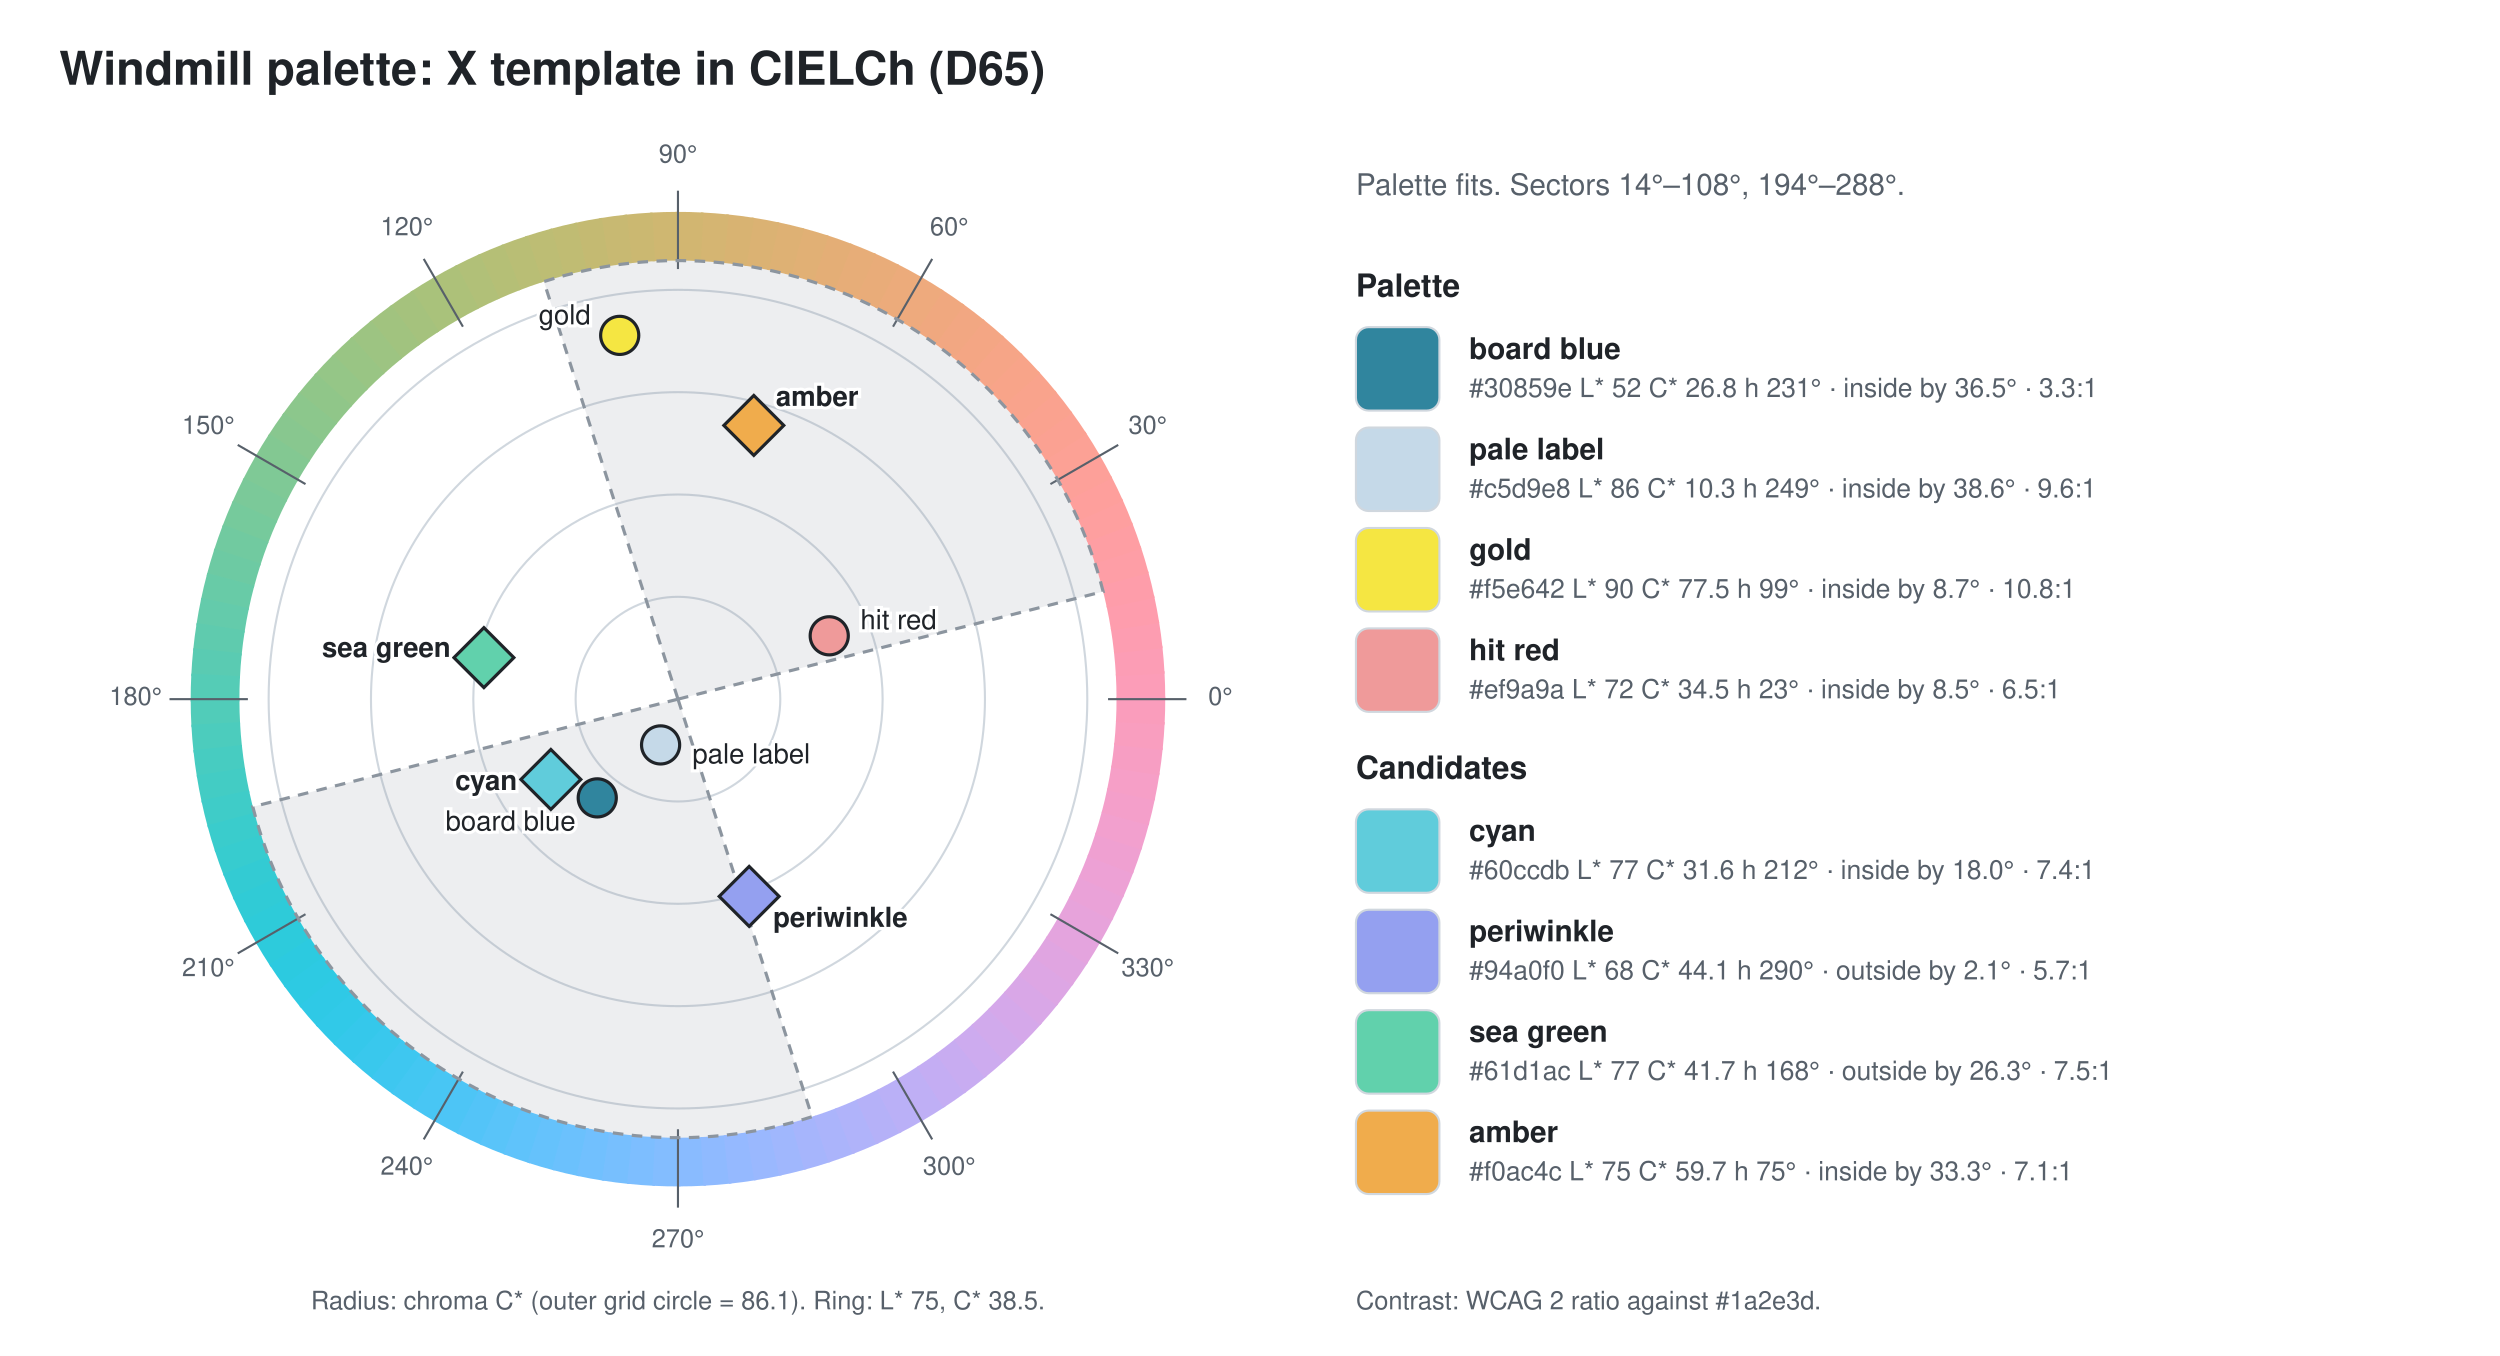
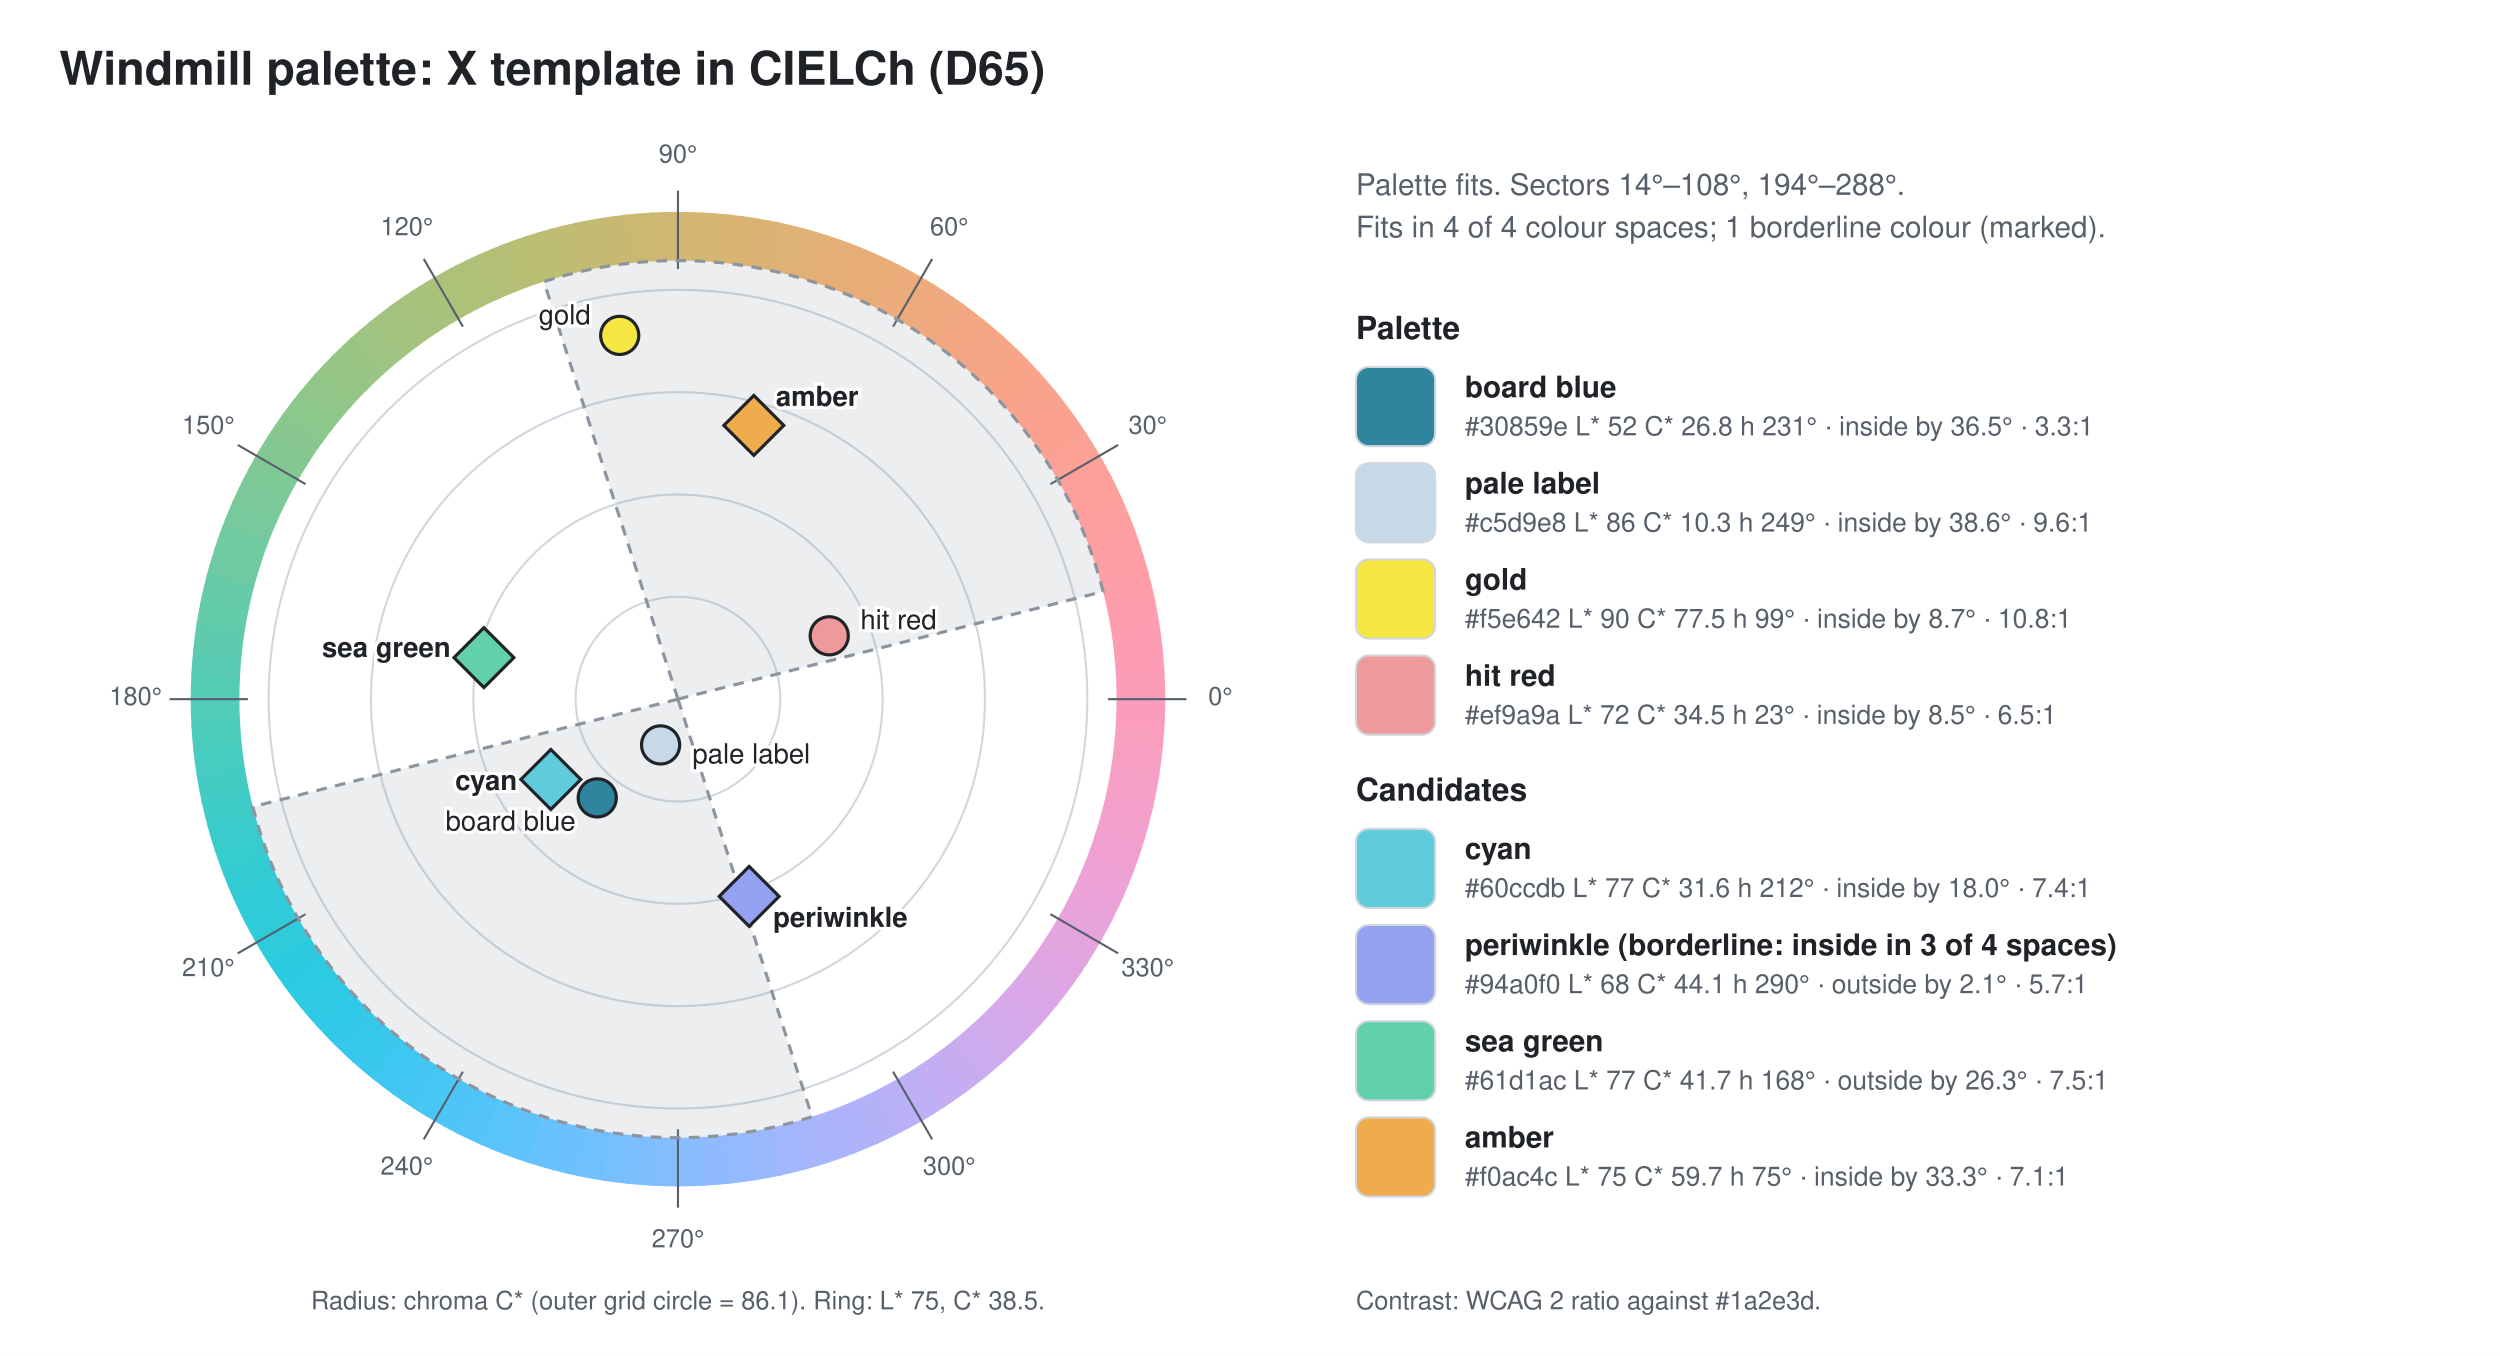
<svg xmlns="http://www.w3.org/2000/svg" width="1180" height="640" viewBox="0 0 1180 640" font-family="-apple-system, 'Segoe UI', Helvetica, Arial, sans-serif">
  <rect width="1180" height="640" fill="#ffffff" />
  <text x="28" y="40" fill="#1f2328" font-size="22" font-weight="600">Windmill palette: X template in CIELCh (D65)</text>
  <g transform="translate(320,330)">
    <path d="M 230.00 -0.00 A 230 230 0 0 0 229.62 -13.24 L 206.66 -11.92 A 207.0 207.0 0 0 1 207.00 -0.00 Z" fill="#fc9db8" />
    <path d="M 229.68 -12.04 A 230 230 0 0 0 228.61 -25.24 L 205.75 -22.72 A 207.0 207.0 0 0 1 206.72 -10.83 Z" fill="#fc9db5" />
    <path d="M 228.74 -24.04 A 230 230 0 0 0 226.98 -37.17 L 204.28 -33.45 A 207.0 207.0 0 0 1 205.87 -21.64 Z" fill="#fd9db1" />
    <path d="M 227.17 -35.98 A 230 230 0 0 0 224.72 -49.00 L 202.25 -44.10 A 207.0 207.0 0 0 1 204.45 -32.38 Z" fill="#fe9dad" />
    <path d="M 224.97 -47.82 A 230 230 0 0 0 221.85 -60.69 L 199.66 -54.62 A 207.0 207.0 0 0 1 202.48 -43.04 Z" fill="#fe9daa" />
    <path d="M 222.16 -59.53 A 230 230 0 0 0 218.37 -72.22 L 196.53 -65.00 A 207.0 207.0 0 0 1 199.95 -53.58 Z" fill="#fe9ea6" />
    <path d="M 218.74 -71.07 A 230 230 0 0 0 214.29 -83.55 L 192.86 -75.19 A 207.0 207.0 0 0 1 196.87 -63.97 Z" fill="#fe9ea3" />
    <path d="M 214.72 -82.42 A 230 230 0 0 0 209.62 -94.65 L 188.66 -85.18 A 207.0 207.0 0 0 1 193.25 -74.18 Z" fill="#fe9f9f" />
    <path d="M 210.12 -93.55 A 230 230 0 0 0 204.38 -105.49 L 183.94 -94.94 A 207.0 207.0 0 0 1 189.10 -84.19 Z" fill="#fe9f9c" />
    <path d="M 204.93 -104.42 A 230 230 0 0 0 198.58 -116.04 L 178.72 -104.44 A 207.0 207.0 0 0 1 184.44 -93.98 Z" fill="#fda099" />
    <path d="M 199.19 -115.00 A 230 230 0 0 0 192.24 -126.28 L 173.01 -113.65 A 207.0 207.0 0 0 1 179.27 -103.50 Z" fill="#fca195" />
    <path d="M 192.89 -125.27 A 230 230 0 0 0 185.36 -136.16 L 166.83 -122.55 A 207.0 207.0 0 0 1 173.60 -112.74 Z" fill="#fba192" />
    <path d="M 186.07 -135.19 A 230 230 0 0 0 177.98 -145.68 L 160.18 -131.11 A 207.0 207.0 0 0 1 167.47 -121.67 Z" fill="#faa28f" />
    <path d="M 178.74 -144.74 A 230 230 0 0 0 170.12 -154.79 L 153.10 -139.31 A 207.0 207.0 0 0 1 160.87 -130.27 Z" fill="#f9a38c" />
    <path d="M 170.92 -153.90 A 230 230 0 0 0 161.78 -163.48 L 145.60 -147.14 A 207.0 207.0 0 0 1 153.83 -138.51 Z" fill="#f8a489" />
    <path d="M 162.63 -162.63 A 230 230 0 0 0 153.00 -171.73 L 137.70 -154.55 A 207.0 207.0 0 0 1 146.37 -146.37 Z" fill="#f6a587" />
    <path d="M 153.90 -170.92 A 230 230 0 0 0 143.81 -179.50 L 129.43 -161.55 A 207.0 207.0 0 0 1 138.51 -153.83 Z" fill="#f4a684" />
    <path d="M 144.74 -178.74 A 230 230 0 0 0 134.21 -186.78 L 120.79 -168.10 A 207.0 207.0 0 0 1 130.27 -160.87 Z" fill="#f2a782" />
    <path d="M 135.19 -186.07 A 230 230 0 0 0 124.26 -193.55 L 111.83 -174.19 A 207.0 207.0 0 0 1 121.67 -167.47 Z" fill="#f0a87f" />
    <path d="M 125.27 -192.89 A 230 230 0 0 0 113.96 -199.79 L 102.56 -179.81 A 207.0 207.0 0 0 1 112.74 -173.60 Z" fill="#eeaa7d" />
    <path d="M 115.00 -199.19 A 230 230 0 0 0 103.34 -205.48 L 93.01 -184.93 A 207.0 207.0 0 0 1 103.50 -179.27 Z" fill="#ecab7b" />
    <path d="M 104.42 -204.93 A 230 230 0 0 0 92.45 -210.60 L 83.20 -189.54 A 207.0 207.0 0 0 1 93.98 -184.44 Z" fill="#e9ac79" />
    <path d="M 93.55 -210.12 A 230 230 0 0 0 81.30 -215.15 L 73.17 -193.64 A 207.0 207.0 0 0 1 84.19 -189.10 Z" fill="#e7ad78" />
    <path d="M 82.42 -214.72 A 230 230 0 0 0 69.93 -219.11 L 62.93 -197.20 A 207.0 207.0 0 0 1 74.18 -193.25 Z" fill="#e4ae76" />
    <path d="M 71.07 -218.74 A 230 230 0 0 0 58.36 -222.47 L 52.53 -200.22 A 207.0 207.0 0 0 1 63.97 -196.87 Z" fill="#e1b075" />
    <path d="M 59.53 -222.16 A 230 230 0 0 0 46.64 -225.22 L 41.98 -202.70 A 207.0 207.0 0 0 1 53.58 -199.95 Z" fill="#deb174" />
    <path d="M 47.82 -224.97 A 230 230 0 0 0 34.79 -227.35 L 31.31 -204.62 A 207.0 207.0 0 0 1 43.04 -202.48 Z" fill="#dbb273" />
    <path d="M 35.98 -227.17 A 230 230 0 0 0 22.84 -228.86 L 20.56 -205.98 A 207.0 207.0 0 0 1 32.38 -204.45 Z" fill="#d8b372" />
    <path d="M 24.04 -228.74 A 230 230 0 0 0 10.83 -229.74 L 9.75 -206.77 A 207.0 207.0 0 0 1 21.64 -205.87 Z" fill="#d5b572" />
    <path d="M 12.04 -229.68 A 230 230 0 0 0 -1.20 -230.00 L -1.08 -207.00 A 207.0 207.0 0 0 1 10.83 -206.72 Z" fill="#d2b671" />
    <path d="M 0.00 -230.00 A 230 230 0 0 0 -13.24 -229.62 L -11.92 -206.66 A 207.0 207.0 0 0 1 0.00 -207.00 Z" fill="#cfb771" />
    <path d="M -12.04 -229.68 A 230 230 0 0 0 -25.24 -228.61 L -22.72 -205.75 A 207.0 207.0 0 0 1 -10.83 -206.72 Z" fill="#cbb871" />
    <path d="M -24.04 -228.74 A 230 230 0 0 0 -37.17 -226.98 L -33.45 -204.28 A 207.0 207.0 0 0 1 -21.64 -205.87 Z" fill="#c8b972" />
    <path d="M -35.98 -227.17 A 230 230 0 0 0 -49.00 -224.72 L -44.10 -202.25 A 207.0 207.0 0 0 1 -32.38 -204.45 Z" fill="#c4ba72" />
    <path d="M -47.82 -224.97 A 230 230 0 0 0 -60.69 -221.85 L -54.62 -199.66 A 207.0 207.0 0 0 1 -43.04 -202.48 Z" fill="#c0bc73" />
    <path d="M -59.53 -222.16 A 230 230 0 0 0 -72.22 -218.37 L -65.00 -196.53 A 207.0 207.0 0 0 1 -53.58 -199.95 Z" fill="#bdbd74" />
    <path d="M -71.07 -218.74 A 230 230 0 0 0 -83.55 -214.29 L -75.19 -192.86 A 207.0 207.0 0 0 1 -63.97 -196.87 Z" fill="#b9be75" />
    <path d="M -82.42 -214.72 A 230 230 0 0 0 -94.65 -209.62 L -85.18 -188.66 A 207.0 207.0 0 0 1 -74.18 -193.25 Z" fill="#b5bf76" />
    <path d="M -93.55 -210.12 A 230 230 0 0 0 -105.49 -204.38 L -94.94 -183.94 A 207.0 207.0 0 0 1 -84.19 -189.10 Z" fill="#b1c078" />
    <path d="M -104.42 -204.93 A 230 230 0 0 0 -116.04 -198.58 L -104.44 -178.72 A 207.0 207.0 0 0 1 -93.98 -184.44 Z" fill="#adc179" />
    <path d="M -115.00 -199.19 A 230 230 0 0 0 -126.28 -192.24 L -113.65 -173.01 A 207.0 207.0 0 0 1 -103.50 -179.27 Z" fill="#a9c27b" />
    <path d="M -125.27 -192.89 A 230 230 0 0 0 -136.16 -185.36 L -122.55 -166.83 A 207.0 207.0 0 0 1 -112.74 -173.60 Z" fill="#a5c27d" />
    <path d="M -135.19 -186.07 A 230 230 0 0 0 -145.68 -177.98 L -131.11 -160.18 A 207.0 207.0 0 0 1 -121.67 -167.47 Z" fill="#a1c37f" />
    <path d="M -144.74 -178.74 A 230 230 0 0 0 -154.79 -170.12 L -139.31 -153.10 A 207.0 207.0 0 0 1 -130.27 -160.87 Z" fill="#9dc482" />
    <path d="M -153.90 -170.92 A 230 230 0 0 0 -163.48 -161.78 L -147.14 -145.60 A 207.0 207.0 0 0 1 -138.51 -153.83 Z" fill="#99c584" />
    <path d="M -162.63 -162.63 A 230 230 0 0 0 -171.73 -153.00 L -154.55 -137.70 A 207.0 207.0 0 0 1 -146.37 -146.37 Z" fill="#95c687" />
    <path d="M -170.92 -153.90 A 230 230 0 0 0 -179.50 -143.81 L -161.55 -129.43 A 207.0 207.0 0 0 1 -153.83 -138.51 Z" fill="#90c689" />
    <path d="M -178.74 -144.74 A 230 230 0 0 0 -186.78 -134.21 L -168.10 -120.79 A 207.0 207.0 0 0 1 -160.87 -130.27 Z" fill="#8cc78c" />
    <path d="M -186.07 -135.19 A 230 230 0 0 0 -193.55 -124.26 L -174.19 -111.83 A 207.0 207.0 0 0 1 -167.47 -121.67 Z" fill="#88c78f" />
    <path d="M -192.89 -125.27 A 230 230 0 0 0 -199.79 -113.96 L -179.81 -102.56 A 207.0 207.0 0 0 1 -173.60 -112.74 Z" fill="#83c892" />
    <path d="M -199.19 -115.00 A 230 230 0 0 0 -205.48 -103.34 L -184.93 -93.01 A 207.0 207.0 0 0 1 -179.27 -103.50 Z" fill="#7fc996" />
    <path d="M -204.93 -104.42 A 230 230 0 0 0 -210.60 -92.45 L -189.54 -83.20 A 207.0 207.0 0 0 1 -184.44 -93.98 Z" fill="#7bc999" />
    <path d="M -210.12 -93.55 A 230 230 0 0 0 -215.15 -81.30 L -193.64 -73.17 A 207.0 207.0 0 0 1 -189.10 -84.19 Z" fill="#76ca9c" />
    <path d="M -214.72 -82.42 A 230 230 0 0 0 -219.11 -69.93 L -197.20 -62.93 A 207.0 207.0 0 0 1 -193.25 -74.18 Z" fill="#71caa0" />
    <path d="M -218.74 -71.07 A 230 230 0 0 0 -222.47 -58.36 L -200.22 -52.53 A 207.0 207.0 0 0 1 -196.87 -63.97 Z" fill="#6dcaa3" />
    <path d="M -222.16 -59.53 A 230 230 0 0 0 -225.22 -46.64 L -202.70 -41.98 A 207.0 207.0 0 0 1 -199.95 -53.58 Z" fill="#68cba7" />
    <path d="M -224.97 -47.82 A 230 230 0 0 0 -227.35 -34.79 L -204.62 -31.31 A 207.0 207.0 0 0 1 -202.48 -43.04 Z" fill="#64cbab" />
    <path d="M -227.17 -35.98 A 230 230 0 0 0 -228.86 -22.84 L -205.98 -20.56 A 207.0 207.0 0 0 1 -204.45 -32.38 Z" fill="#5fcbae" />
    <path d="M -228.74 -24.04 A 230 230 0 0 0 -229.74 -10.83 L -206.77 -9.75 A 207.0 207.0 0 0 1 -205.87 -21.64 Z" fill="#5acbb2" />
    <path d="M -229.68 -12.04 A 230 230 0 0 0 -230.00 1.20 L -207.00 1.08 A 207.0 207.0 0 0 1 -206.72 -10.83 Z" fill="#55ccb6" />
    <path d="M -230.00 -0.00 A 230 230 0 0 0 -229.62 13.24 L -206.66 11.92 A 207.0 207.0 0 0 1 -207.00 -0.00 Z" fill="#51ccb9" />
    <path d="M -229.68 12.04 A 230 230 0 0 0 -228.61 25.24 L -205.75 22.72 A 207.0 207.0 0 0 1 -206.72 10.83 Z" fill="#4cccbd" />
    <path d="M -228.74 24.04 A 230 230 0 0 0 -226.98 37.17 L -204.28 33.45 A 207.0 207.0 0 0 1 -205.87 21.64 Z" fill="#47ccc1" />
    <path d="M -227.17 35.98 A 230 230 0 0 0 -224.72 49.00 L -202.25 44.10 A 207.0 207.0 0 0 1 -204.45 32.38 Z" fill="#43ccc4" />
    <path d="M -224.97 47.82 A 230 230 0 0 0 -221.85 60.69 L -199.66 54.62 A 207.0 207.0 0 0 1 -202.48 43.04 Z" fill="#3fccc8" />
    <path d="M -222.16 59.53 A 230 230 0 0 0 -218.37 72.22 L -196.53 65.00 A 207.0 207.0 0 0 1 -199.95 53.58 Z" fill="#3acccc" />
    <path d="M -218.74 71.07 A 230 230 0 0 0 -214.29 83.55 L -192.86 75.19 A 207.0 207.0 0 0 1 -196.87 63.97 Z" fill="#37cccf" />
    <path d="M -214.72 82.42 A 230 230 0 0 0 -209.62 94.65 L -188.66 85.18 A 207.0 207.0 0 0 1 -193.25 74.18 Z" fill="#33cbd3" />
    <path d="M -210.12 93.55 A 230 230 0 0 0 -204.38 105.49 L -183.94 94.94 A 207.0 207.0 0 0 1 -189.10 84.19 Z" fill="#30cbd6" />
    <path d="M -204.93 104.42 A 230 230 0 0 0 -198.58 116.04 L -178.72 104.44 A 207.0 207.0 0 0 1 -184.44 93.98 Z" fill="#2ecbd9" />
    <path d="M -199.19 115.00 A 230 230 0 0 0 -192.24 126.28 L -173.01 113.65 A 207.0 207.0 0 0 1 -179.27 103.50 Z" fill="#2dcbdc" />
    <path d="M -192.89 125.27 A 230 230 0 0 0 -185.36 136.16 L -166.83 122.55 A 207.0 207.0 0 0 1 -173.60 112.74 Z" fill="#2ccae0" />
    <path d="M -186.07 135.19 A 230 230 0 0 0 -177.98 145.68 L -160.18 131.11 A 207.0 207.0 0 0 1 -167.47 121.67 Z" fill="#2dcae3" />
    <path d="M -178.74 144.74 A 230 230 0 0 0 -170.12 154.79 L -153.10 139.31 A 207.0 207.0 0 0 1 -160.87 130.27 Z" fill="#2fc9e6" />
    <path d="M -170.92 153.90 A 230 230 0 0 0 -161.78 163.48 L -145.60 147.14 A 207.0 207.0 0 0 1 -153.83 138.51 Z" fill="#31c9e8" />
    <path d="M -162.63 162.63 A 230 230 0 0 0 -153.00 171.73 L -137.70 154.55 A 207.0 207.0 0 0 1 -146.37 146.37 Z" fill="#35c8eb" />
    <path d="M -153.90 170.92 A 230 230 0 0 0 -143.81 179.50 L -129.43 161.55 A 207.0 207.0 0 0 1 -138.51 153.83 Z" fill="#39c8ed" />
    <path d="M -144.74 178.74 A 230 230 0 0 0 -134.21 186.78 L -120.79 168.10 A 207.0 207.0 0 0 1 -130.27 160.87 Z" fill="#3ec7f0" />
    <path d="M -135.19 186.07 A 230 230 0 0 0 -124.26 193.55 L -111.83 174.19 A 207.0 207.0 0 0 1 -121.67 167.47 Z" fill="#43c7f2" />
    <path d="M -125.27 192.89 A 230 230 0 0 0 -113.96 199.79 L -102.56 179.81 A 207.0 207.0 0 0 1 -112.74 173.60 Z" fill="#48c6f4" />
    <path d="M -115.00 199.19 A 230 230 0 0 0 -103.34 205.48 L -93.01 184.93 A 207.0 207.0 0 0 1 -103.50 179.27 Z" fill="#4dc5f6" />
    <path d="M -104.42 204.93 A 230 230 0 0 0 -92.45 210.60 L -83.20 189.54 A 207.0 207.0 0 0 1 -93.98 184.44 Z" fill="#53c4f8" />
    <path d="M -93.55 210.12 A 230 230 0 0 0 -81.30 215.15 L -73.17 193.64 A 207.0 207.0 0 0 1 -84.19 189.10 Z" fill="#59c4f9" />
    <path d="M -82.42 214.72 A 230 230 0 0 0 -69.93 219.11 L -62.93 197.20 A 207.0 207.0 0 0 1 -74.18 193.25 Z" fill="#5fc3fb" />
    <path d="M -71.07 218.74 A 230 230 0 0 0 -58.36 222.47 L -52.53 200.22 A 207.0 207.0 0 0 1 -63.97 196.87 Z" fill="#65c2fc" />
    <path d="M -59.53 222.16 A 230 230 0 0 0 -46.64 225.22 L -41.98 202.70 A 207.0 207.0 0 0 1 -53.58 199.95 Z" fill="#6bc1fd" />
    <path d="M -47.82 224.97 A 230 230 0 0 0 -34.79 227.35 L -31.31 204.62 A 207.0 207.0 0 0 1 -43.04 202.48 Z" fill="#71c0fe" />
    <path d="M -35.98 227.17 A 230 230 0 0 0 -22.84 228.86 L -20.56 205.98 A 207.0 207.0 0 0 1 -32.38 204.45 Z" fill="#77bffe" />
    <path d="M -24.04 228.74 A 230 230 0 0 0 -10.83 229.74 L -9.75 206.77 A 207.0 207.0 0 0 1 -21.64 205.87 Z" fill="#7dbeff" />
    <path d="M -12.04 229.68 A 230 230 0 0 0 1.20 230.00 L 1.08 207.00 A 207.0 207.0 0 0 1 -10.83 206.72 Z" fill="#83bdff" />
    <path d="M -0.00 230.00 A 230 230 0 0 0 13.24 229.62 L 11.92 206.66 A 207.0 207.0 0 0 1 -0.00 207.00 Z" fill="#89bbff" />
    <path d="M 12.04 229.68 A 230 230 0 0 0 25.24 228.61 L 22.72 205.75 A 207.0 207.0 0 0 1 10.83 206.72 Z" fill="#8fbaff" />
    <path d="M 24.04 228.74 A 230 230 0 0 0 37.17 226.98 L 33.45 204.28 A 207.0 207.0 0 0 1 21.64 205.87 Z" fill="#95b9ff" />
    <path d="M 35.98 227.17 A 230 230 0 0 0 49.00 224.72 L 44.10 202.25 A 207.0 207.0 0 0 1 32.38 204.45 Z" fill="#9ab8fe" />
    <path d="M 47.82 224.97 A 230 230 0 0 0 60.69 221.85 L 54.62 199.66 A 207.0 207.0 0 0 1 43.04 202.48 Z" fill="#a0b7fd" />
    <path d="M 59.53 222.16 A 230 230 0 0 0 72.22 218.37 L 65.00 196.53 A 207.0 207.0 0 0 1 53.58 199.95 Z" fill="#a6b5fc" />
    <path d="M 71.07 218.74 A 230 230 0 0 0 83.55 214.29 L 75.19 192.86 A 207.0 207.0 0 0 1 63.97 196.87 Z" fill="#abb4fb" />
    <path d="M 82.42 214.72 A 230 230 0 0 0 94.65 209.62 L 85.18 188.66 A 207.0 207.0 0 0 1 74.18 193.25 Z" fill="#b0b3fa" />
    <path d="M 93.55 210.12 A 230 230 0 0 0 105.49 204.38 L 94.94 183.94 A 207.0 207.0 0 0 1 84.19 189.10 Z" fill="#b5b1f8" />
    <path d="M 104.42 204.93 A 230 230 0 0 0 116.04 198.58 L 104.44 178.72 A 207.0 207.0 0 0 1 93.98 184.44 Z" fill="#bab0f7" />
    <path d="M 115.00 199.19 A 230 230 0 0 0 126.28 192.24 L 113.65 173.01 A 207.0 207.0 0 0 1 103.50 179.27 Z" fill="#bfaff5" />
    <path d="M 125.27 192.89 A 230 230 0 0 0 136.16 185.36 L 122.55 166.83 A 207.0 207.0 0 0 1 112.74 173.60 Z" fill="#c4adf3" />
    <path d="M 135.19 186.07 A 230 230 0 0 0 145.68 177.98 L 131.11 160.18 A 207.0 207.0 0 0 1 121.67 167.47 Z" fill="#c8acf1" />
    <path d="M 144.74 178.74 A 230 230 0 0 0 154.79 170.12 L 139.31 153.10 A 207.0 207.0 0 0 1 130.27 160.87 Z" fill="#cdabef" />
    <path d="M 153.90 170.92 A 230 230 0 0 0 163.48 161.78 L 147.14 145.60 A 207.0 207.0 0 0 1 138.51 153.83 Z" fill="#d1aaec" />
    <path d="M 162.63 162.63 A 230 230 0 0 0 171.73 153.00 L 154.55 137.70 A 207.0 207.0 0 0 1 146.37 146.37 Z" fill="#d5a8ea" />
    <path d="M 170.92 153.90 A 230 230 0 0 0 179.50 143.81 L 161.55 129.43 A 207.0 207.0 0 0 1 153.83 138.51 Z" fill="#d9a7e7" />
    <path d="M 178.74 144.74 A 230 230 0 0 0 186.78 134.21 L 168.10 120.79 A 207.0 207.0 0 0 1 160.87 130.27 Z" fill="#dda6e4" />
    <path d="M 186.07 135.19 A 230 230 0 0 0 193.55 124.26 L 174.19 111.83 A 207.0 207.0 0 0 1 167.47 121.67 Z" fill="#e0a5e1" />
    <path d="M 192.89 125.27 A 230 230 0 0 0 199.79 113.96 L 179.81 102.56 A 207.0 207.0 0 0 1 173.60 112.74 Z" fill="#e4a4de" />
    <path d="M 199.19 115.00 A 230 230 0 0 0 205.48 103.34 L 184.93 93.01 A 207.0 207.0 0 0 1 179.27 103.50 Z" fill="#e7a3db" />
    <path d="M 204.93 104.42 A 230 230 0 0 0 210.60 92.45 L 189.54 83.20 A 207.0 207.0 0 0 1 184.44 93.98 Z" fill="#eaa2d8" />
    <path d="M 210.12 93.55 A 230 230 0 0 0 215.15 81.30 L 193.64 73.17 A 207.0 207.0 0 0 1 189.10 84.19 Z" fill="#eda1d5" />
    <path d="M 214.72 82.42 A 230 230 0 0 0 219.11 69.93 L 197.20 62.93 A 207.0 207.0 0 0 1 193.25 74.18 Z" fill="#efa0d1" />
    <path d="M 218.74 71.07 A 230 230 0 0 0 222.47 58.36 L 200.22 52.53 A 207.0 207.0 0 0 1 196.87 63.97 Z" fill="#f2a0ce" />
    <path d="M 222.16 59.53 A 230 230 0 0 0 225.22 46.64 L 202.70 41.98 A 207.0 207.0 0 0 1 199.95 53.58 Z" fill="#f49fca" />
    <path d="M 224.97 47.82 A 230 230 0 0 0 227.35 34.79 L 204.62 31.31 A 207.0 207.0 0 0 1 202.48 43.04 Z" fill="#f69fc7" />
    <path d="M 227.17 35.98 A 230 230 0 0 0 228.86 22.84 L 205.98 20.56 A 207.0 207.0 0 0 1 204.45 32.38 Z" fill="#f79ec3" />
    <path d="M 228.74 24.04 A 230 230 0 0 0 229.74 10.83 L 206.77 9.75 A 207.0 207.0 0 0 1 205.87 21.64 Z" fill="#f99ebf" />
    <path d="M 229.68 12.04 A 230 230 0 0 0 230.00 -1.20 L 207.00 -1.08 A 207.0 207.0 0 0 1 206.72 10.83 Z" fill="#fa9dbc" />
    <circle r="48.3" fill="none" stroke="#d0d7de" stroke-width="1" />
    <circle r="96.6" fill="none" stroke="#d0d7de" stroke-width="1" />
    <circle r="144.9" fill="none" stroke="#d0d7de" stroke-width="1" />
    <circle r="193.2" fill="none" stroke="#d0d7de" stroke-width="1" />
    <line x1="203.0" y1="-0.0" x2="240.0" y2="-0.0" stroke="#57606a" stroke-width="1" />
    <text x="256.0" y="-0.0" fill="#57606a" font-size="12" text-anchor="middle" dominant-baseline="central">0°</text>
    <line x1="175.8" y1="-101.5" x2="207.8" y2="-120.0" stroke="#57606a" stroke-width="1" />
    <text x="221.7" y="-128.0" fill="#57606a" font-size="12" text-anchor="middle" dominant-baseline="central">30°</text>
    <line x1="101.5" y1="-175.8" x2="120.0" y2="-207.8" stroke="#57606a" stroke-width="1" />
    <text x="128.0" y="-221.7" fill="#57606a" font-size="12" text-anchor="middle" dominant-baseline="central">60°</text>
    <line x1="0.0" y1="-203.0" x2="0.0" y2="-240.0" stroke="#57606a" stroke-width="1" />
    <text x="0.0" y="-256.0" fill="#57606a" font-size="12" text-anchor="middle" dominant-baseline="central">90°</text>
    <line x1="-101.5" y1="-175.8" x2="-120.0" y2="-207.8" stroke="#57606a" stroke-width="1" />
    <text x="-128.0" y="-221.7" fill="#57606a" font-size="12" text-anchor="middle" dominant-baseline="central">120°</text>
    <line x1="-175.8" y1="-101.5" x2="-207.8" y2="-120.0" stroke="#57606a" stroke-width="1" />
    <text x="-221.7" y="-128.0" fill="#57606a" font-size="12" text-anchor="middle" dominant-baseline="central">150°</text>
    <line x1="-203.0" y1="-0.0" x2="-240.0" y2="-0.0" stroke="#57606a" stroke-width="1" />
    <text x="-256.0" y="-0.0" fill="#57606a" font-size="12" text-anchor="middle" dominant-baseline="central">180°</text>
    <line x1="-175.8" y1="101.5" x2="-207.8" y2="120.0" stroke="#57606a" stroke-width="1" />
    <text x="-221.7" y="128.0" fill="#57606a" font-size="12" text-anchor="middle" dominant-baseline="central">210°</text>
    <line x1="-101.5" y1="175.8" x2="-120.0" y2="207.8" stroke="#57606a" stroke-width="1" />
    <text x="-128.0" y="221.7" fill="#57606a" font-size="12" text-anchor="middle" dominant-baseline="central">240°</text>
    <line x1="-0.0" y1="203.0" x2="-0.0" y2="240.0" stroke="#57606a" stroke-width="1" />
    <text x="-0.0" y="256.0" fill="#57606a" font-size="12" text-anchor="middle" dominant-baseline="central">270°</text>
    <line x1="101.5" y1="175.8" x2="120.0" y2="207.8" stroke="#57606a" stroke-width="1" />
    <text x="128.0" y="221.7" fill="#57606a" font-size="12" text-anchor="middle" dominant-baseline="central">300°</text>
    <line x1="175.8" y1="101.5" x2="207.8" y2="120.0" stroke="#57606a" stroke-width="1" />
    <text x="221.7" y="128.0" fill="#57606a" font-size="12" text-anchor="middle" dominant-baseline="central">330°</text>
    <path d="M 0 0 L 200.68 -50.78 A 207.0 207.0 0 0 0 -63.28 -197.09 Z" fill="#8c959f" fill-opacity="0.16" stroke="#8c959f" stroke-width="1.5" stroke-dasharray="5 4" />
    <path d="M 0 0 L -200.68 50.78 A 207.0 207.0 0 0 0 63.28 197.09 Z" fill="#8c959f" fill-opacity="0.16" stroke="#8c959f" stroke-width="1.5" stroke-dasharray="5 4" />
    <circle cx="-38.1" cy="46.6" r="9" fill="#30859e" stroke="#1f2328" stroke-width="1.5" />
    <circle cx="-8.2" cy="21.6" r="9" fill="#c5d9e8" stroke="#1f2328" stroke-width="1.5" />
    <circle cx="-27.5" cy="-171.7" r="9" fill="#f5e642" stroke="#1f2328" stroke-width="1.5" />
    <circle cx="71.4" cy="-29.9" r="9" fill="#ef9a9a" stroke="#1f2328" stroke-width="1.5" />
    <rect x="-70.0" y="27.9" width="20" height="20" transform="rotate(45 -60.0 37.9)" fill="#60ccdb" stroke="#1f2328" stroke-width="1.5" />
    <rect x="23.6" y="83.1" width="20" height="20" transform="rotate(45 33.6 93.1)" fill="#94a0f0" stroke="#1f2328" stroke-width="1.5" />
    <rect x="-101.6" y="-29.6" width="20" height="20" transform="rotate(45 -91.6 -19.6)" fill="#61d1ac" stroke="#1f2328" stroke-width="1.5" />
    <rect x="25.8" y="-139.2" width="20" height="20" transform="rotate(45 35.8 -129.2)" fill="#f0ac4c" stroke="#1f2328" stroke-width="1.5" />
    <text x="-48.3" y="59.0" fill="#1f2328" font-size="13" font-weight="400" text-anchor="end" dominant-baseline="central" paint-order="stroke" stroke="#ffffff" stroke-width="3">board blue</text>
    <text x="6.8" y="27.3" fill="#1f2328" font-size="13" font-weight="400" text-anchor="start" dominant-baseline="central" paint-order="stroke" stroke="#ffffff" stroke-width="3">pale label</text>
    <text x="-41.2" y="-179.9" fill="#1f2328" font-size="13" font-weight="400" text-anchor="end" dominant-baseline="central" paint-order="stroke" stroke="#ffffff" stroke-width="3">gold</text>
    <text x="86.1" y="-36.0" fill="#1f2328" font-size="13" font-weight="400" text-anchor="start" dominant-baseline="central" paint-order="stroke" stroke="#ffffff" stroke-width="3">hit red</text>
    <text x="-75.9" y="39.9" fill="#1f2328" font-size="13" font-weight="600" text-anchor="end" dominant-baseline="central" paint-order="stroke" stroke="#ffffff" stroke-width="3">cyan</text>
    <text x="44.9" y="104.5" fill="#1f2328" font-size="13" font-weight="600" text-anchor="start" dominant-baseline="central" paint-order="stroke" stroke="#ffffff" stroke-width="3">periwinkle</text>
    <text x="-107.3" y="-22.9" fill="#1f2328" font-size="13" font-weight="600" text-anchor="end" dominant-baseline="central" paint-order="stroke" stroke="#ffffff" stroke-width="3">sea green</text>
    <text x="46.2" y="-141.4" fill="#1f2328" font-size="13" font-weight="600" text-anchor="start" dominant-baseline="central" paint-order="stroke" stroke="#ffffff" stroke-width="3">amber</text>
  </g>
  <text x="320" y="618" fill="#57606a" font-size="12" text-anchor="middle">Radius: chroma C* (outer grid circle = 86.1). Ring: L* 75, C* 38.5.</text>
  <text x="640" y="92" fill="#57606a" font-size="14">Palette fits. Sectors 14°–108°, 194°–288°.</text>
-   <text x="640" y="140" fill="#1f2328" font-size="15" font-weight="600">Palette</text>
-   <rect x="640" y="154.4" width="39.4" height="39.4" rx="6" fill="#30859e" stroke="#d0d7de" />
-   <text x="693.4" y="169.4" fill="#1f2328" font-size="14" font-weight="600">board blue</text>
-   <text x="693.4" y="187.4" fill="#57606a" font-size="12.5">#30859e  L* 52  C* 26.8  h 231°  ·  inside by 36.5°  ·  3.3:1</text>
-   <rect x="640" y="201.8" width="39.4" height="39.4" rx="6" fill="#c5d9e8" stroke="#d0d7de" />
-   <text x="693.4" y="216.8" fill="#1f2328" font-size="14" font-weight="600">pale label</text>
-   <text x="693.4" y="234.8" fill="#57606a" font-size="12.5">#c5d9e8  L* 86  C* 10.3  h 249°  ·  inside by 38.6°  ·  9.6:1</text>
-   <rect x="640" y="249.2" width="39.4" height="39.4" rx="6" fill="#f5e642" stroke="#d0d7de" />
-   <text x="693.4" y="264.2" fill="#1f2328" font-size="14" font-weight="600">gold</text>
-   <text x="693.4" y="282.2" fill="#57606a" font-size="12.5">#f5e642  L* 90  C* 77.5  h 99°  ·  inside by 8.7°  ·  10.8:1</text>
-   <rect x="640" y="296.6" width="39.4" height="39.4" rx="6" fill="#ef9a9a" stroke="#d0d7de" />
-   <text x="693.4" y="311.6" fill="#1f2328" font-size="14" font-weight="600">hit red</text>
-   <text x="693.4" y="329.6" fill="#57606a" font-size="12.5">#ef9a9a  L* 72  C* 34.5  h 23°  ·  inside by 8.5°  ·  6.5:1</text>
-   <text x="640" y="367.52" fill="#1f2328" font-size="15" font-weight="600">Candidates</text>
-   <rect x="640" y="382.0" width="39.4" height="39.4" rx="6" fill="#60ccdb" stroke="#d0d7de" />
-   <text x="693.4" y="396.9" fill="#1f2328" font-size="14" font-weight="600">cyan</text>
-   <text x="693.4" y="414.9" fill="#57606a" font-size="12.5">#60ccdb  L* 77  C* 31.6  h 212°  ·  inside by 18.0°  ·  7.4:1</text>
-   <rect x="640" y="429.4" width="39.4" height="39.4" rx="6" fill="#94a0f0" stroke="#d0d7de" />
-   <text x="693.4" y="444.3" fill="#1f2328" font-size="14" font-weight="600">periwinkle</text>
-   <text x="693.4" y="462.3" fill="#57606a" font-size="12.5">#94a0f0  L* 68  C* 44.1  h 290°  ·  outside by 2.1°  ·  5.7:1</text>
-   <rect x="640" y="476.8" width="39.4" height="39.4" rx="6" fill="#61d1ac" stroke="#d0d7de" />
-   <text x="693.4" y="491.7" fill="#1f2328" font-size="14" font-weight="600">sea green</text>
-   <text x="693.4" y="509.7" fill="#57606a" font-size="12.5">#61d1ac  L* 77  C* 41.7  h 168°  ·  outside by 26.3°  ·  7.5:1</text>
-   <rect x="640" y="524.2" width="39.4" height="39.4" rx="6" fill="#f0ac4c" stroke="#d0d7de" />
-   <text x="693.4" y="539.1" fill="#1f2328" font-size="14" font-weight="600">amber</text>
-   <text x="693.4" y="557.1" fill="#57606a" font-size="12.5">#f0ac4c  L* 75  C* 59.7  h 75°  ·  inside by 33.3°  ·  7.1:1</text>
+   <text x="640" y="112" fill="#57606a" font-size="14">Fits in 4 of 4 colour spaces; 1 borderline colour (marked).</text>
+   <text x="640" y="160" fill="#1f2328" font-size="15" font-weight="600">Palette</text>
+   <rect x="640" y="173.2" width="37.4" height="37.4" rx="6" fill="#30859e" stroke="#d0d7de" />
+   <text x="691.4" y="187.5" fill="#1f2328" font-size="14" font-weight="600">board blue</text>
+   <text x="691.4" y="205.5" fill="#57606a" font-size="12.5">#30859e  L* 52  C* 26.8  h 231°  ·  inside by 36.5°  ·  3.3:1</text>
+   <rect x="640" y="218.6" width="37.4" height="37.4" rx="6" fill="#c5d9e8" stroke="#d0d7de" />
+   <text x="691.4" y="232.9" fill="#1f2328" font-size="14" font-weight="600">pale label</text>
+   <text x="691.4" y="250.9" fill="#57606a" font-size="12.5">#c5d9e8  L* 86  C* 10.3  h 249°  ·  inside by 38.6°  ·  9.6:1</text>
+   <rect x="640" y="264.0" width="37.4" height="37.4" rx="6" fill="#f5e642" stroke="#d0d7de" />
+   <text x="691.4" y="278.3" fill="#1f2328" font-size="14" font-weight="600">gold</text>
+   <text x="691.4" y="296.3" fill="#57606a" font-size="12.5">#f5e642  L* 90  C* 77.5  h 99°  ·  inside by 8.7°  ·  10.8:1</text>
+   <rect x="640" y="309.4" width="37.4" height="37.4" rx="6" fill="#ef9a9a" stroke="#d0d7de" />
+   <text x="691.4" y="323.7" fill="#1f2328" font-size="14" font-weight="600">hit red</text>
+   <text x="691.4" y="341.7" fill="#57606a" font-size="12.5">#ef9a9a  L* 72  C* 34.5  h 23°  ·  inside by 8.5°  ·  6.5:1</text>
+   <text x="640" y="377.92" fill="#1f2328" font-size="15" font-weight="600">Candidates</text>
+   <rect x="640" y="391.2" width="37.4" height="37.4" rx="6" fill="#60ccdb" stroke="#d0d7de" />
+   <text x="691.4" y="405.4" fill="#1f2328" font-size="14" font-weight="600">cyan</text>
+   <text x="691.4" y="423.4" fill="#57606a" font-size="12.5">#60ccdb  L* 77  C* 31.6  h 212°  ·  inside by 18.0°  ·  7.4:1</text>
+   <rect x="640" y="436.6" width="37.4" height="37.4" rx="6" fill="#94a0f0" stroke="#d0d7de" />
+   <text x="691.4" y="450.8" fill="#1f2328" font-size="14" font-weight="600">periwinkle  (borderline: inside in 3 of 4 spaces)</text>
+   <text x="691.4" y="468.8" fill="#57606a" font-size="12.5">#94a0f0  L* 68  C* 44.1  h 290°  ·  outside by 2.1°  ·  5.7:1</text>
+   <rect x="640" y="482.0" width="37.4" height="37.4" rx="6" fill="#61d1ac" stroke="#d0d7de" />
+   <text x="691.4" y="496.2" fill="#1f2328" font-size="14" font-weight="600">sea green</text>
+   <text x="691.4" y="514.2" fill="#57606a" font-size="12.5">#61d1ac  L* 77  C* 41.7  h 168°  ·  outside by 26.3°  ·  7.5:1</text>
+   <rect x="640" y="527.4" width="37.4" height="37.4" rx="6" fill="#f0ac4c" stroke="#d0d7de" />
+   <text x="691.4" y="541.6" fill="#1f2328" font-size="14" font-weight="600">amber</text>
+   <text x="691.4" y="559.6" fill="#57606a" font-size="12.5">#f0ac4c  L* 75  C* 59.7  h 75°  ·  inside by 33.3°  ·  7.1:1</text>
  <text x="640" y="618" fill="#57606a" font-size="12">Contrast: WCAG 2 ratio against #1a2e3d.</text>
</svg>
